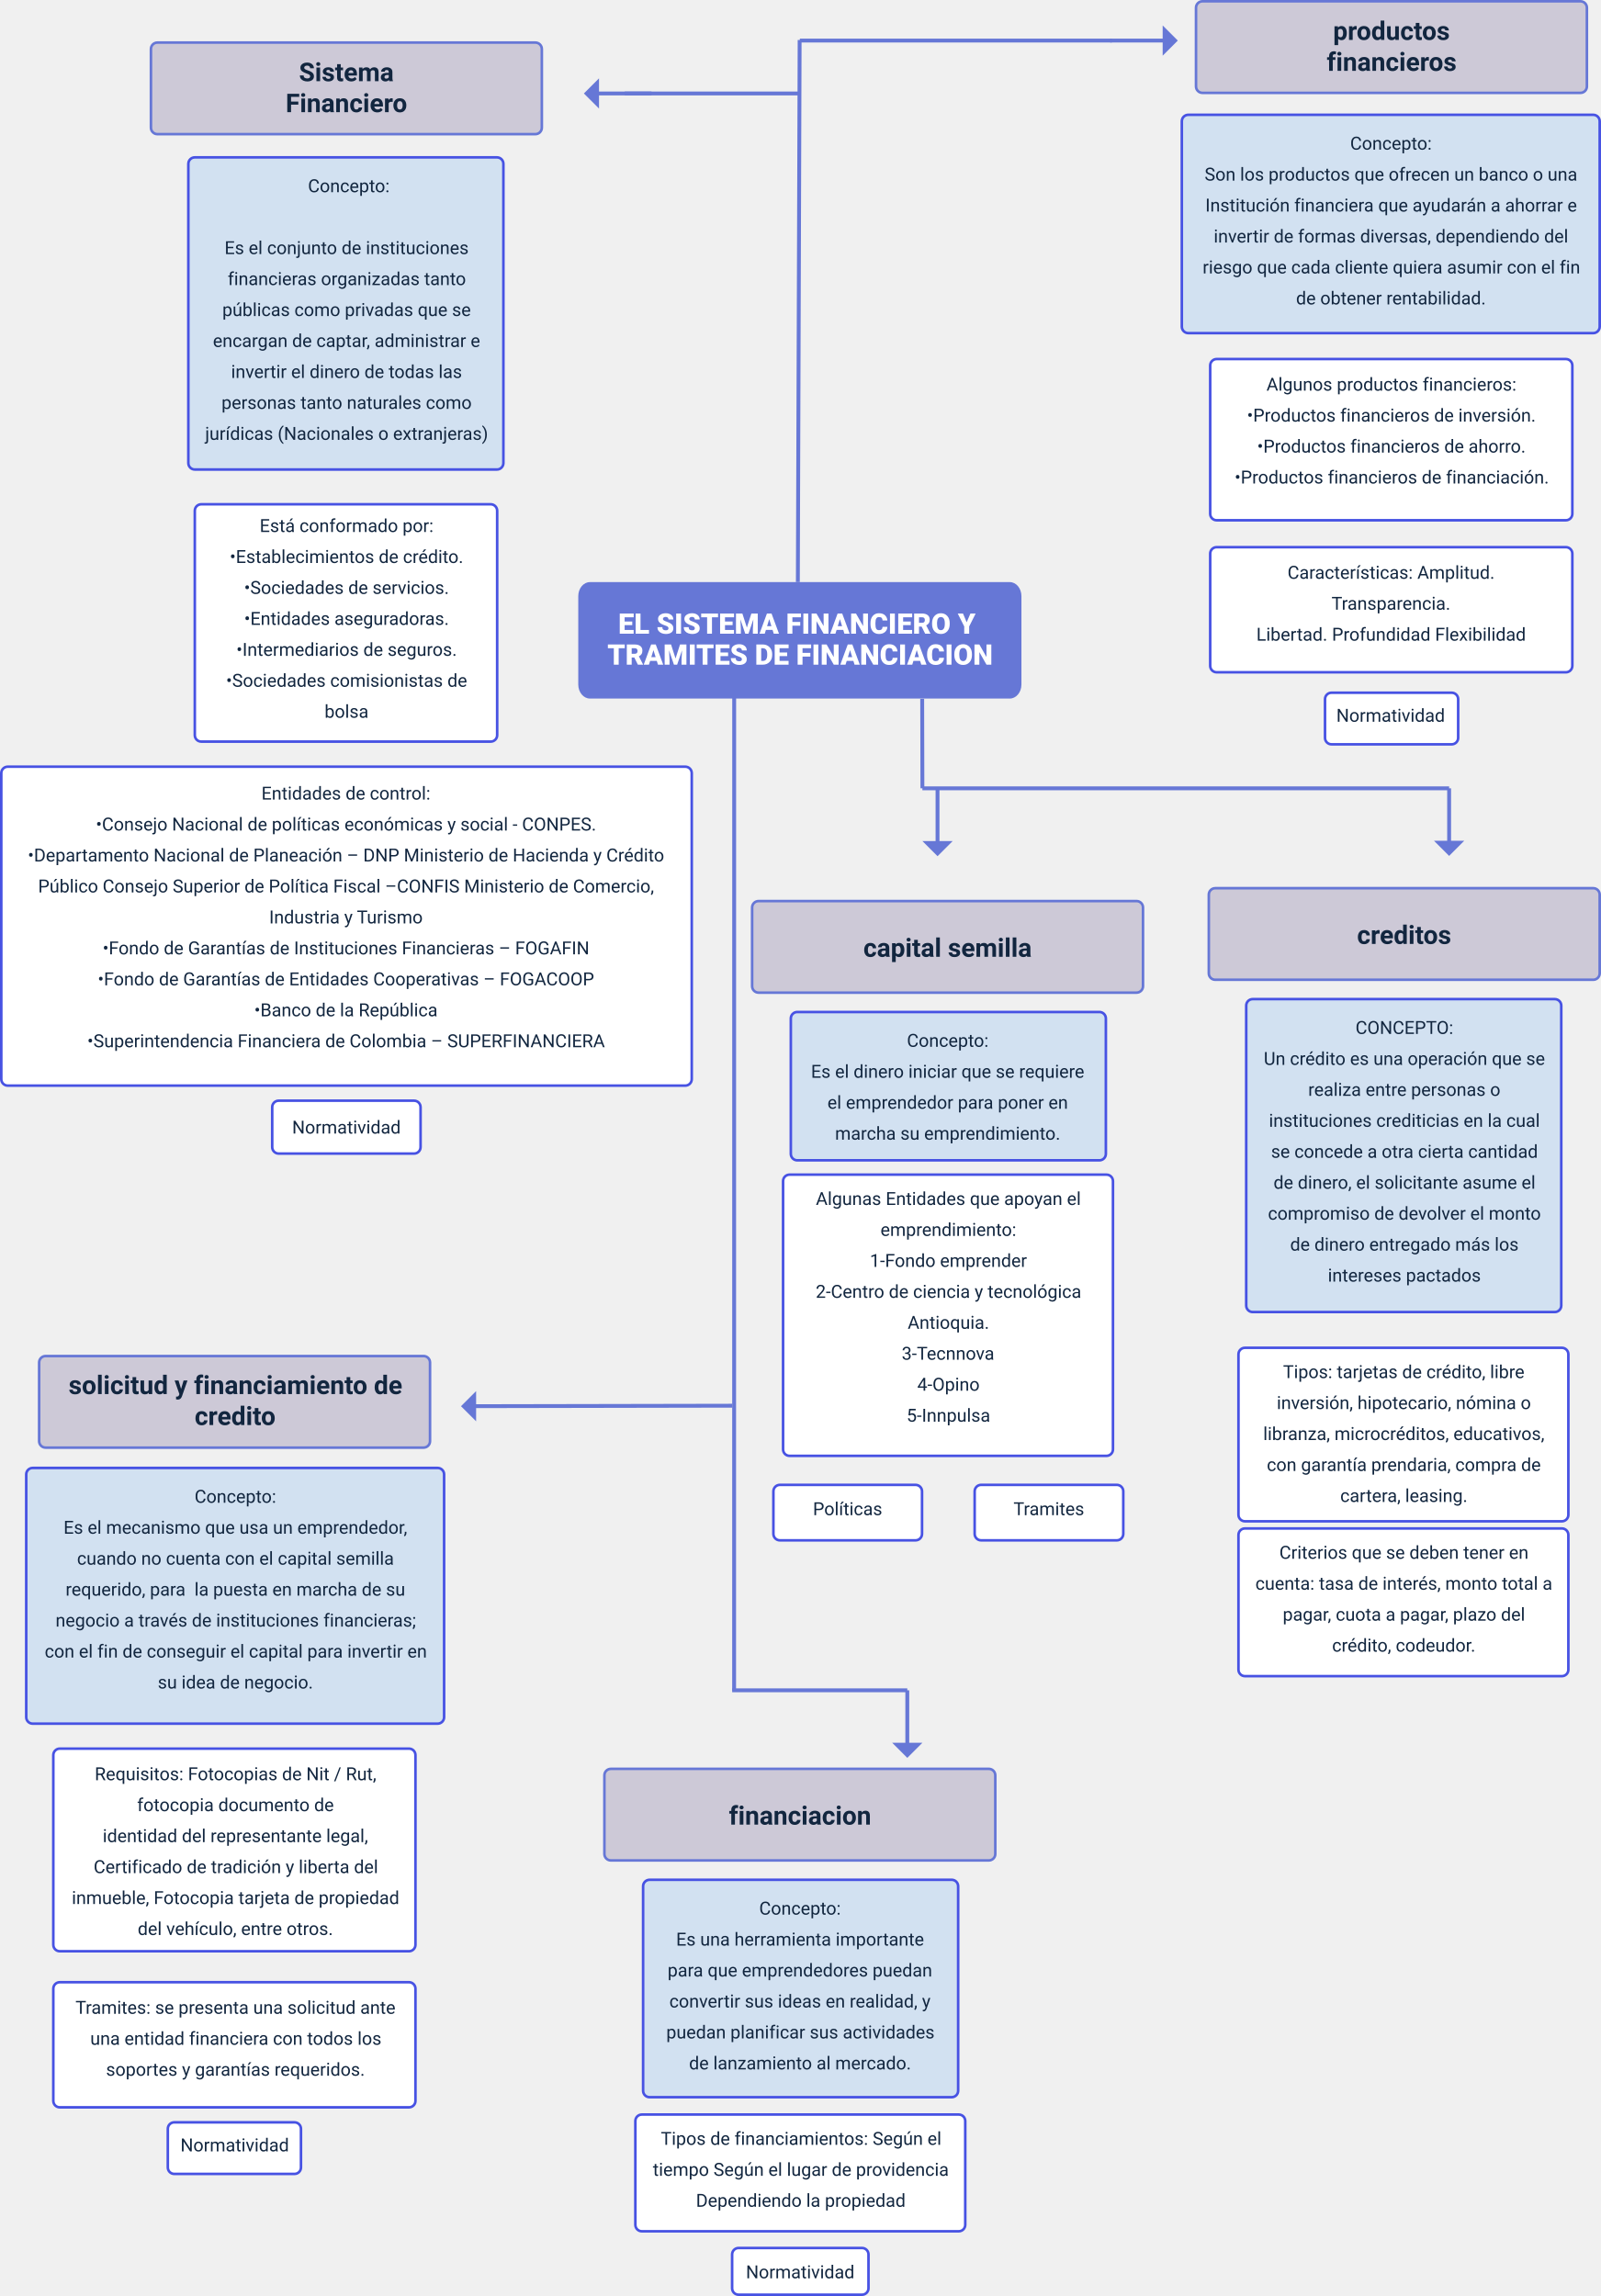
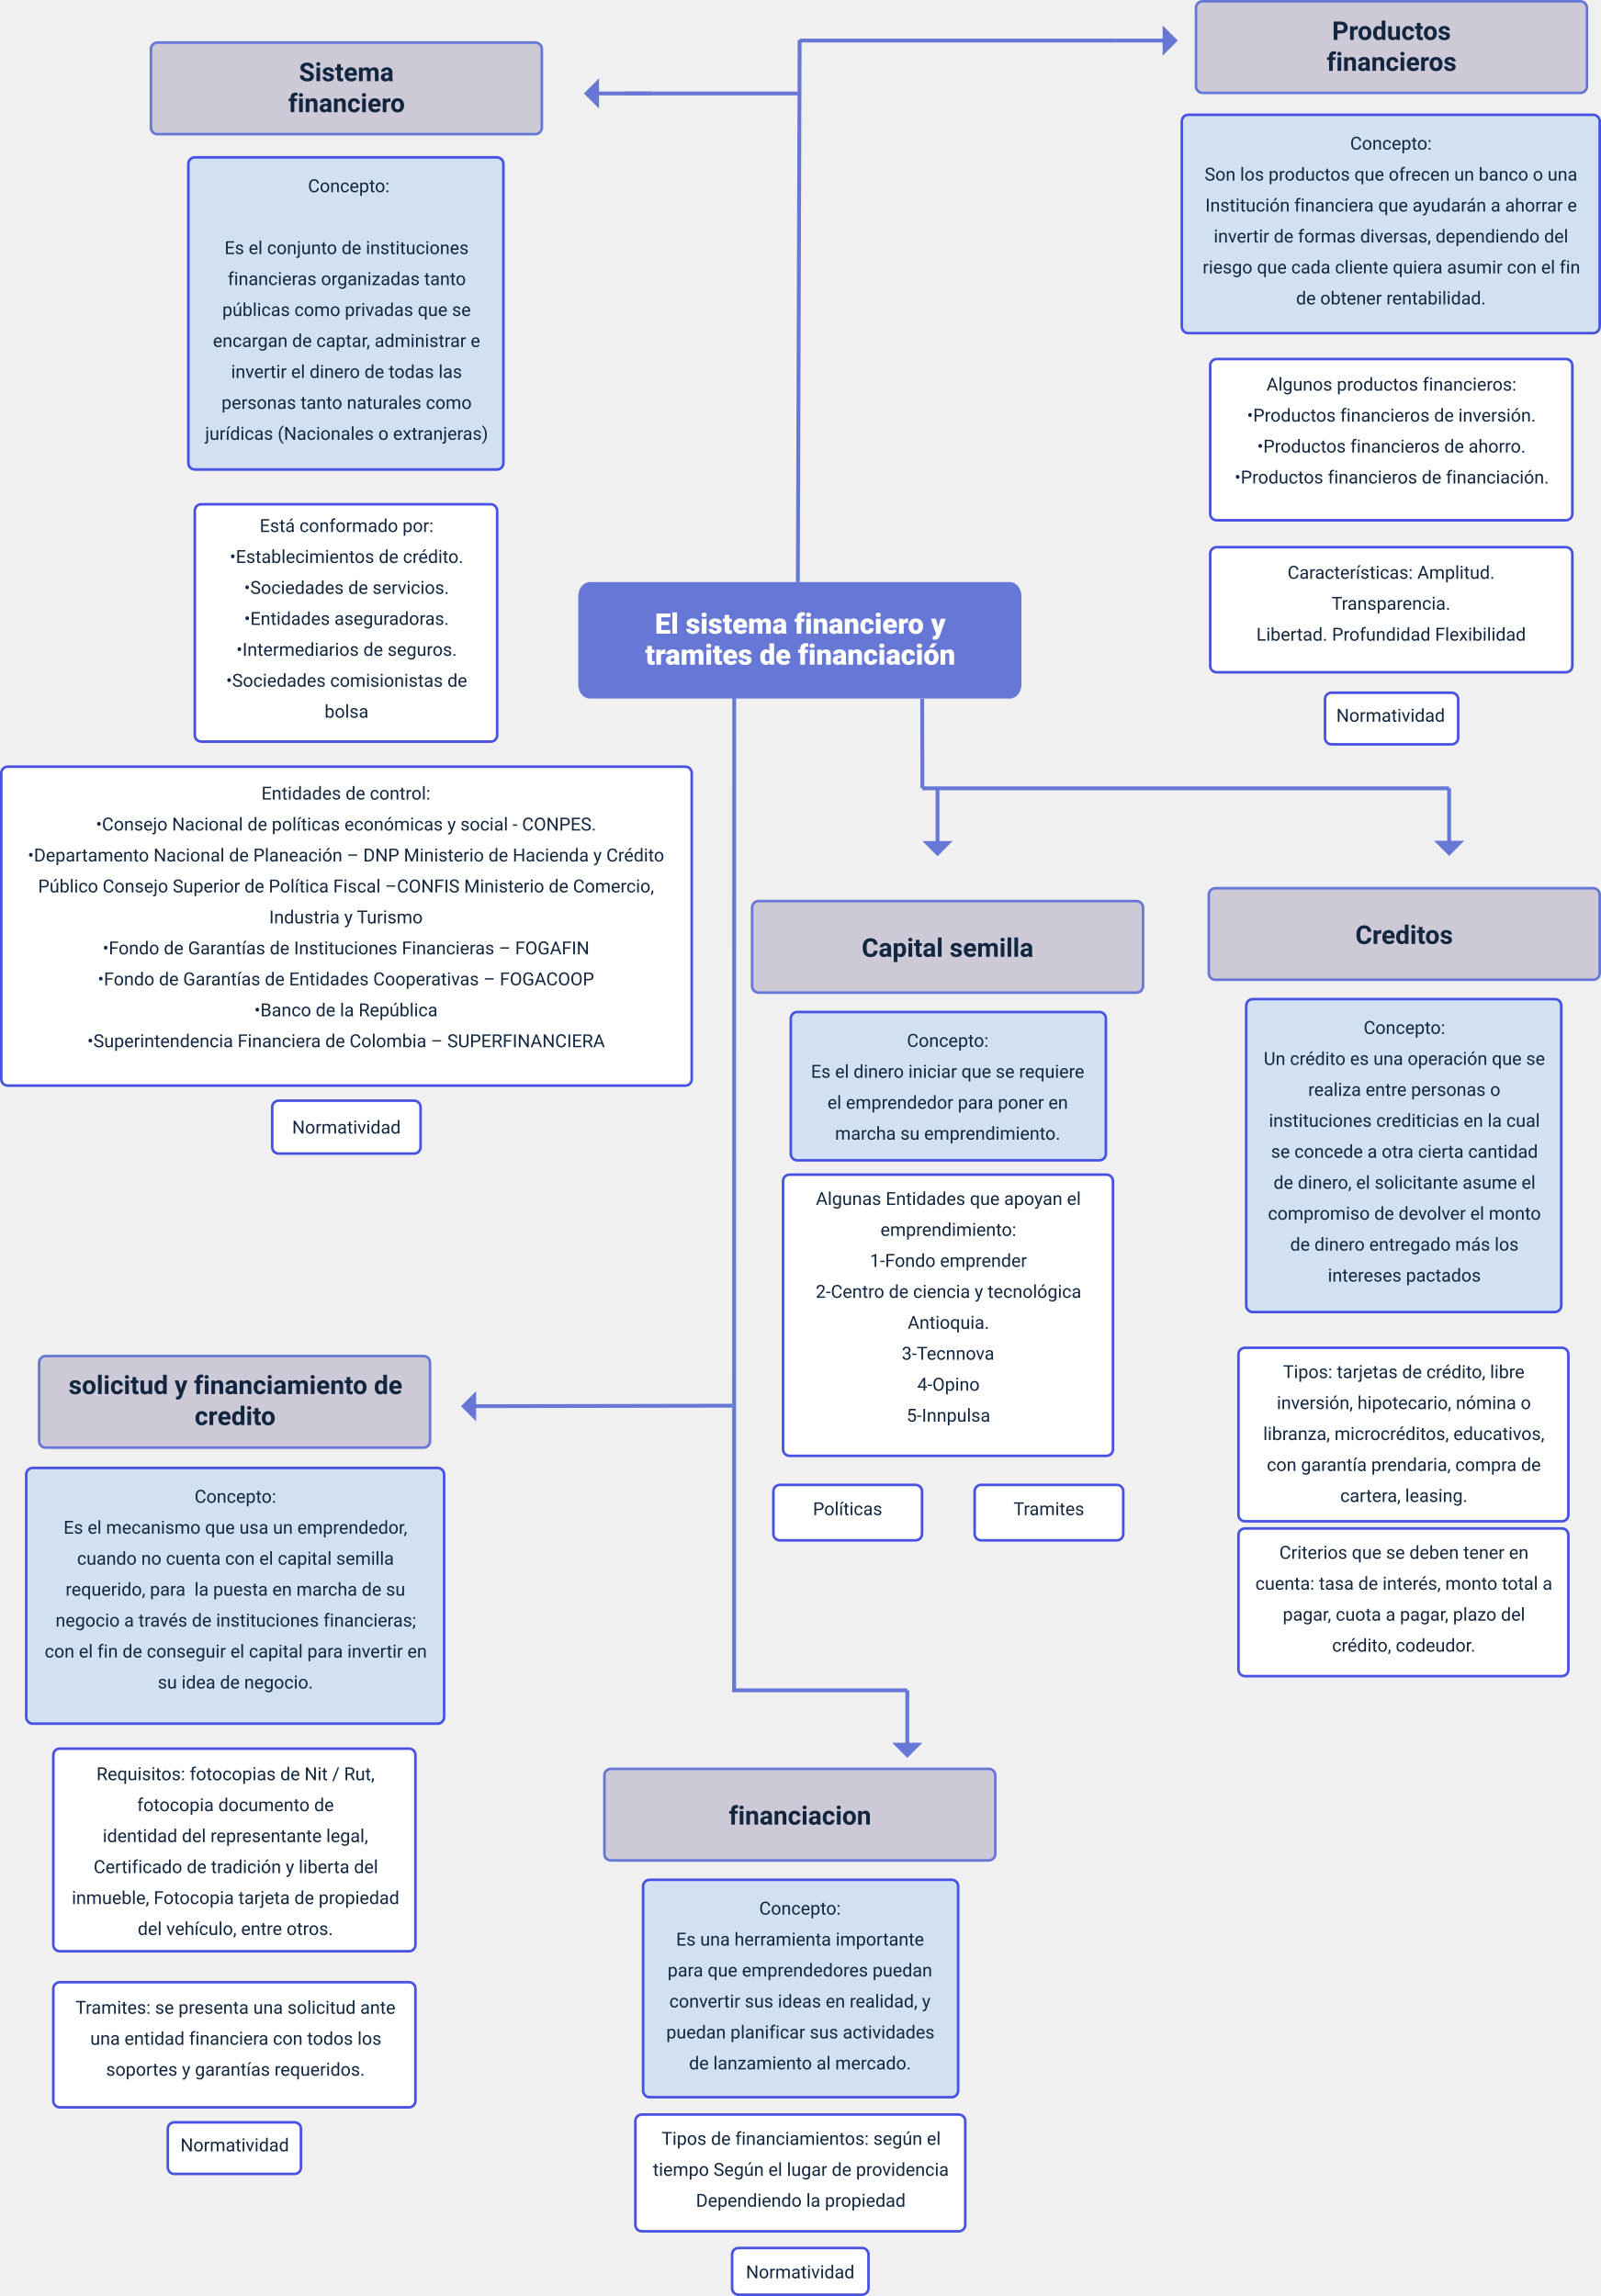
<svg xmlns="http://www.w3.org/2000/svg" width="1241" height="1779.99" viewBox="0 0 1241 1779.99">
  <g id="Grupo_163242" data-name="Grupo 163242" transform="translate(-180 -390)">
    <g id="Grupo_163103" data-name="Grupo 163103" transform="translate(-179.962 -365.817)">
      <rect id="Rectángulo_44193" data-name="Rectángulo 44193" width="303" height="71" rx="5" transform="translate(476.961 788.817)" fill="#cdc9d7" stroke="#6677d6" stroke-miterlimit="10" stroke-width="2" />
-       <text id="SISTEMA_FiNANCIERO" data-name="SISTEMA FiNANCIERO" transform="translate(552.462 797.756)" fill="#12263f" font-size="20" font-family="Roboto-Bold, Roboto" font-weight="700">
+       <text id="SISTEMA_fiNANCIERO" data-name="SISTEMA fiNANCIERO" transform="translate(552.462 797.756)" fill="#12263f" font-size="20" font-family="Roboto-Bold, Roboto" font-weight="700">
        <tspan x="39.253" y="21">Sistema </tspan>
-         <tspan x="28.907" y="45">Financiero</tspan>
+         <tspan x="30.953" y="45">financiero</tspan>
      </text>
      <rect id="Rectángulo_42407" data-name="Rectángulo 42407" width="244.21" height="242" rx="5" transform="translate(505.961 877.817)" fill="#d2e1f1" stroke="#4752e3" stroke-miterlimit="10" stroke-width="2" />
      <rect id="Rectángulo_44846" data-name="Rectángulo 44846" width="234.377" height="184" rx="5" transform="translate(510.962 1146.755)" fill="#fff" stroke="#4752e3" stroke-miterlimit="10" stroke-width="2" />
      <rect id="Rectángulo_44848" data-name="Rectángulo 44848" width="115" height="41" rx="5" transform="translate(570.961 1609.13)" fill="#fff" stroke="#4752e3" stroke-miterlimit="10" stroke-width="2" />
      <rect id="Rectángulo_44847" data-name="Rectángulo 44847" width="535.21" height="247.254" rx="5" transform="translate(360.962 1350.192)" fill="#fff" stroke="#4752e3" stroke-miterlimit="10" stroke-width="2" />
      <text id="_Concepto:_Es_el_conjunto_de_instituciones_financieras_organizadas_tanto_públicas_como_privadas_que_se_encargan_de_captar_administrar_e_invertir_el_dinero_de_todas_las_personas_tanto_naturales_como_jurídicas_Nacionales_o_extranjeras_" data-name=" Concepto:   Es el conjunto de instituciones financieras organizadas tanto públicas como privadas que se encargan de captar, administrar e invertir el dinero de todas las personas tanto naturales como jurídicas (Nacionales o extranjeras) " transform="translate(517.461 889.817)" fill="#12263f" font-size="14" font-family="Roboto-Regular, Roboto">
        <tspan x="77.756" y="15" xml:space="preserve"> Concepto:</tspan>
        <tspan x="111.105" y="39"> </tspan>
        <tspan x="16.564" y="63">Es el conjunto de instituciones </tspan>
        <tspan x="19.045" y="87">financieras organizadas tanto </tspan>
        <tspan x="14.828" y="111">públicas como privadas que se </tspan>
        <tspan x="7.53" y="135">encargan de captar, administrar e </tspan>
        <tspan x="21.623" y="159">invertir el dinero de todas las </tspan>
        <tspan x="14.199" y="183">personas tanto naturales como </tspan>
        <tspan x="1.498" y="207">jurídicas (Nacionales o extranjeras)</tspan>
      </text>
      <text id="Está_conformado_por:_Establecimientos_de_crédito._Sociedades_de_servicios._Entidades_aseguradoras._Intermediarios_de_seguros._Sociedades_comisionistas_de_bolsa_" data-name="Está conformado por: •Establecimientos de crédito. •Sociedades de servicios. •Entidades aseguradoras. •Intermediarios de seguros. •Sociedades comisionistas de bolsa " transform="translate(523.462 1153.255)" fill="#12263f" font-size="14" font-family="Roboto-Regular, Roboto">
        <tspan x="37.781" y="15">Está conformado por:</tspan>
        <tspan x="14.58" y="39">•Establecimientos de crédito.</tspan>
        <tspan x="25.743" y="63">•Sociedades de servicios.</tspan>
        <tspan x="25.784" y="87">•Entidades aseguradoras.</tspan>
        <tspan x="19.68" y="111">•Intermediarios de seguros.</tspan>
        <tspan x="11.723" y="135">•Sociedades comisionistas de </tspan>
        <tspan x="88.07" y="159">bolsa</tspan>
      </text>
      <text id="Normatividad" transform="translate(576.461 1619.63)" fill="#12263f" font-size="14" font-family="Roboto-Regular, Roboto">
        <tspan x="9.928" y="15">Normatividad</tspan>
      </text>
      <text id="Entidades_de_control:_Consejo_Nacional_de_políticas_económicas_y_social_-_CONPES._Departamento_Nacional_de_Planeación_DNP_Ministerio_de_Hacienda_y_Crédito_Público_Consejo_Superior_de_Política_Fiscal_CONFIS_Ministerio_de_Comercio_Industria_y_Turismo_" data-name="Entidades de control: •Consejo Nacional de políticas económicas y social - CONPES. •Departamento Nacional de Planeación – DNP Ministerio de Hacienda y Crédito Público Consejo Superior de Política Fiscal –CONFIS Ministerio de Comercio, Industria y Turismo •" transform="translate(372.462 1360.692)" fill="#12263f" font-size="14" font-family="Roboto-Regular, Roboto">
        <tspan x="190.144" y="15">Entidades de control:</tspan>
        <tspan x="61.803" y="39">•Consejo Nacional de políticas económicas y social - CONPES.</tspan>
        <tspan x="9.067" y="63">•Departamento Nacional de Planeación – DNP Ministerio de Hacienda y Crédito </tspan>
        <tspan x="17.038" y="87">Público Consejo Superior de Política Fiscal –CONFIS Ministerio de Comercio, </tspan>
        <tspan x="196.105" y="111">Industria y Turismo</tspan>
        <tspan x="67.066" y="135">•Fondo de Garantías de Instituciones Financieras – FOGAFIN</tspan>
        <tspan x="63.29" y="159">•Fondo de Garantías de Entidades Cooperativas – FOGACOOP</tspan>
        <tspan x="184.6" y="183">•Banco de la República</tspan>
        <tspan x="55.158" y="207">•Superintendencia Financiera de Colombia – SUPERFINANCIERA</tspan>
      </text>
    </g>
    <g id="Grupo_163104" data-name="Grupo 163104" transform="translate(980.247 -228.816)">
      <rect id="Rectángulo_44193-2" data-name="Rectángulo 44193" width="303" height="71" rx="5" transform="translate(126.833 619.816)" fill="#cdc9d7" stroke="#6677d6" stroke-miterlimit="10" stroke-width="2" />
      <text id="PRODUCTOS_FINANCIEROS" data-name="PRODUCTOS FINANCIEROS" transform="translate(202.333 628.755)" fill="#12263f" font-size="20" font-family="Roboto-Bold, Roboto" font-weight="700">
-         <tspan x="30.767" y="21">productos </tspan>
+         <tspan x="29.947" y="21">Productos </tspan>
        <tspan x="25.811" y="45">financieros</tspan>
      </text>
      <rect id="Rectángulo_44846-2" data-name="Rectángulo 44846" width="280.71" height="125" rx="5" transform="translate(137.833 897.165)" fill="#fff" stroke="#4752e3" stroke-miterlimit="10" stroke-width="2" />
      <rect id="Rectángulo_44849" data-name="Rectángulo 44849" width="280.71" height="97" rx="5" transform="translate(137.833 1043.009)" fill="#fff" stroke="#4752e3" stroke-miterlimit="10" stroke-width="2" />
      <rect id="Rectángulo_44848-2" data-name="Rectángulo 44848" width="103.21" height="40" rx="5" transform="translate(226.833 1155.852)" fill="#fff" stroke="#4752e3" stroke-miterlimit="10" stroke-width="2" />
      <text id="Algunos_productos_financieros:_Productos_financieros_de_inversión._Productos_financieros_de_ahorro._Productos_financieros_de_financiación._" data-name="Algunos productos financieros: •Productos financieros de inversión. •Productos financieros de ahorro. •Productos financieros de financiación. " transform="translate(147.333 906.665)" fill="#12263f" font-size="14" font-family="Roboto-Regular, Roboto">
        <tspan x="34.099" y="15">Algunos productos financieros:</tspan>
        <tspan x="19.039" y="39">•Productos financieros de inversión.</tspan>
        <tspan x="26.914" y="63">•Productos financieros de ahorro.</tspan>
        <tspan x="9.435" y="87">•Productos financieros de financiación.</tspan>
      </text>
      <text id="Características:_Amplitud._Transparencia._Libertad._Profundidad_Flexibilidad" data-name="Características: Amplitud. Transparencia. Libertad. Profundidad Flexibilidad" transform="translate(147.333 1052.509)" fill="#12263f" font-size="14" font-family="Roboto-Regular, Roboto">
        <tspan x="50.44" y="15">Características: Amplitud.</tspan>
        <tspan x="84.548" y="39">Transparencia.</tspan>
        <tspan x="26.295" y="63">Libertad. Profundidad Flexibilidad</tspan>
      </text>
      <text id="Normatividad-2" data-name="Normatividad" transform="translate(232.333 1163.352)" fill="#12263f" font-size="14" font-family="Roboto-Regular, Roboto">
        <tspan x="3.262" y="15">Normatividad</tspan>
      </text>
      <rect id="Rectángulo_44850" data-name="Rectángulo 44850" width="323.92" height="169.249" rx="5" transform="translate(115.833 707.82)" fill="#d2e1f1" stroke="#4752e3" stroke-miterlimit="10" stroke-width="2" />
      <text id="Concepto:_Son_los_productos_que_ofrecen_un_banco_o_una_Institución_financiera_que_ayudarán_a_ahorrar_e_invertir_de_formas_diversas_dependiendo_del_riesgo_que_cada_cliente_quiera_asumir_con_el_fin_de_obtener_rentabilidad._" data-name="Concepto: Son los productos que ofrecen un banco o una Institución financiera que ayudarán a ahorrar e invertir de formas diversas, dependiendo del riesgo que cada cliente quiera asumir con el fin de obtener rentabilidad. " transform="translate(126.333 719.82)" fill="#12263f" font-size="14" font-family="Roboto-Regular, Roboto">
        <tspan x="119.989" y="15">Concepto:</tspan>
        <tspan x="7.148" y="39">Son los productos que ofrecen un banco o una </tspan>
        <tspan x="7.698" y="63">Institución financiera que ayudarán a ahorrar e </tspan>
        <tspan x="14.206" y="87">invertir de formas diversas, dependiendo del </tspan>
        <tspan x="5.61" y="111">riesgo que cada cliente quiera asumir con el fin </tspan>
        <tspan x="78.026" y="135">de obtener rentabilidad.</tspan>
      </text>
    </g>
    <g id="Grupo_163108" data-name="Grupo 163108" transform="translate(61.741 827.209)">
      <rect id="Rectángulo_44193-3" data-name="Rectángulo 44193" width="303" height="71" rx="5" transform="translate(148.592 614.07)" fill="#cdc9d7" stroke="#6677d6" stroke-miterlimit="10" stroke-width="2" />
      <text id="SOLICITUD_Y_FINANCIAMIENTO_DE_CREDITO" data-name="SOLICITUD Y FINANCIAMIENTO DE CREDITO" transform="translate(168.091 622.57)" fill="#12263f" font-size="20" font-family="Roboto-Bold, Roboto" font-weight="700">
        <tspan x="3.317" y="21">solicitud y financiamiento de </tspan>
        <tspan x="101.056" y="45">credito</tspan>
      </text>
      <rect id="Rectángulo_44846-3" data-name="Rectángulo 44846" width="280.71" height="157.098" rx="5" transform="translate(159.592 918.417)" fill="#fff" stroke="#4752e3" stroke-miterlimit="10" stroke-width="2" />
      <rect id="Rectángulo_44849-2" data-name="Rectángulo 44849" width="280.71" height="97" rx="5" transform="translate(159.592 1099.515)" fill="#fff" stroke="#4752e3" stroke-miterlimit="10" stroke-width="2" />
      <rect id="Rectángulo_44848-3" data-name="Rectángulo 44848" width="103.21" height="40" rx="5" transform="translate(248.342 1208.142)" fill="#fff" stroke="#4752e3" stroke-miterlimit="10" stroke-width="2" />
-       <text id="Requisitos:_Fotocopias_de_Nit_Rut_fotocopia_documento_de_identidad_del_representante_legal_Certificado_de_tradición_y_liberta_del_inmueble_Fotocopia_tarjeta_de_propiedad_del_vehículo_entre_otros." data-name="Requisitos: Fotocopias de Nit / Rut, fotocopia documento de identidad del representante legal, Certificado de tradición y liberta del inmueble, Fotocopia tarjeta de propiedad del vehículo, entre otros." transform="translate(170.091 927.917)" fill="#12263f" font-size="14" font-family="Roboto-Regular, Roboto">
-         <tspan x="21.579" y="15">Requisitos: Fotocopias de Nit / Rut, </tspan>
+       <text id="Requisitos:_fotocopias_de_Nit_Rut_fotocopia_documento_de_identidad_del_representante_legal_Certificado_de_tradición_y_liberta_del_inmueble_Fotocopia_tarjeta_de_propiedad_del_vehículo_entre_otros." data-name="Requisitos: fotocopias de Nit / Rut, fotocopia documento de identidad del representante legal, Certificado de tradición y liberta del inmueble, Fotocopia tarjeta de propiedad del vehículo, entre otros." transform="translate(170.091 927.917)" fill="#12263f" font-size="14" font-family="Roboto-Regular, Roboto">
+         <tspan x="22.946" y="15">Requisitos: fotocopias de Nit / Rut, </tspan>
        <tspan x="54.442" y="39">fotocopia documento de</tspan>
        <tspan x="27.779" y="63">identidad del representante legal, </tspan>
        <tspan x="20.745" y="87">Certificado de tradición y liberta del </tspan>
        <tspan x="3.822" y="111">inmueble, Fotocopia tarjeta de propiedad </tspan>
        <tspan x="54.883" y="135">del vehículo, entre otros.</tspan>
      </text>
      <text id="Tramites:_se_presenta_una_solicitud_ante_una_entidad_financiera_con_todos_los_soportes_y_garantías_requeridos." data-name="Tramites: se presenta una solicitud ante una entidad financiera con todos los soportes y garantías requeridos." transform="translate(170.091 1109.015)" fill="#12263f" font-size="14" font-family="Roboto-Regular, Roboto">
        <tspan x="6.663" y="15">Tramites: se presenta una solicitud ante </tspan>
        <tspan x="18.116" y="39">una entidad financiera con todos los </tspan>
        <tspan x="30.339" y="63">soportes y garantías requeridos.</tspan>
      </text>
      <text id="Normatividad-3" data-name="Normatividad" transform="translate(254.842 1215.642)" fill="#12263f" font-size="14" font-family="Roboto-Regular, Roboto">
        <tspan x="3.262" y="15">Normatividad</tspan>
      </text>
      <rect id="Rectángulo_44850-2" data-name="Rectángulo 44850" width="323.92" height="198.249" rx="5" transform="translate(138.591 700.82)" fill="#d2e1f1" stroke="#4752e3" stroke-miterlimit="10" stroke-width="2" />
      <text id="Concepto:_Es_el_mecanismo_que_usa_un_emprendedor_cuando_no_cuenta_con_el_capital_semilla_requerido_para_la_puesta_en_marcha_de_su_negocio_a_través_de_instituciones_financieras_con_el_fin_de_conseguir_el_capital_para_invertir_en_su_idea_de_negocio._" data-name="Concepto: Es el mecanismo que usa un emprendedor, cuando no cuenta con el capital semilla requerido, para  la puesta en marcha de su negocio a través de instituciones financieras; con el fin de conseguir el capital para invertir en su idea de negocio. " transform="translate(149.092 712.82)" fill="#12263f" font-size="14" font-family="Roboto-Regular, Roboto">
        <tspan x="119.989" y="15">Concepto:</tspan>
        <tspan x="18.427" y="39">Es el mecanismo que usa un emprendedor, </tspan>
        <tspan x="28.859" y="63">cuando no cuenta con el capital semilla </tspan>
        <tspan x="19.989" y="87" xml:space="preserve">requerido, para  la puesta en marcha de su </tspan>
        <tspan x="12.203" y="111">negocio a través de instituciones financieras; </tspan>
        <tspan x="3.802" y="135">con el fin de conseguir el capital para invertir en </tspan>
        <tspan x="91.432" y="159">su idea de negocio. </tspan>
      </text>
    </g>
    <g id="Grupo_163105" data-name="Grupo 163105" transform="translate(847.457 875.18)">
      <rect id="Rectángulo_44193-4" data-name="Rectángulo 44193" width="303" height="71" rx="5" transform="translate(-84.457 213.373)" fill="#cdc9d7" stroke="#6677d6" stroke-miterlimit="10" stroke-width="2" />
      <text id="CAPITAL_SEMILLA" data-name="CAPITAL SEMILLA" transform="translate(-8.958 235.593)" fill="#12263f" font-size="20" font-family="Roboto-Bold, Roboto" font-weight="700">
-         <tspan x="10.738" y="21">capital semilla</tspan>
+         <tspan x="9.41" y="21">Capital semilla</tspan>
      </text>
      <rect id="Rectángulo_44846-4" data-name="Rectángulo 44846" width="255.71" height="218" rx="5" transform="translate(-60.457 425.474)" fill="#fff" stroke="#4752e3" stroke-miterlimit="10" stroke-width="2" />
      <text id="Algunas_Entidades_que_apoyan_el_emprendimiento:_1-Fondo_emprender_2-Centro_de_ciencia_y_tecnológica_Antioquia._3-Tecnnova_4-Opino_5-Innpulsa_" data-name="Algunas Entidades que apoyan el emprendimiento: 1-Fondo emprender 2-Centro de ciencia y tecnológica Antioquia. 3-Tecnnova 4-Opino 5-Innpulsa " transform="translate(-49.957 433.974)" fill="#12263f" font-size="14" font-family="Roboto-Regular, Roboto">
        <tspan x="14.895" y="15">Algunas Entidades que apoyan el </tspan>
        <tspan x="64.999" y="39">emprendimiento:</tspan>
        <tspan x="56.745" y="63">1-Fondo emprender</tspan>
        <tspan x="14.792" y="87">2-Centro de ciencia y tecnológica </tspan>
        <tspan x="86.074" y="111">Antioquia.</tspan>
        <tspan x="81.443" y="135">3-Tecnnova</tspan>
        <tspan x="93.512" y="159">4-Opino</tspan>
        <tspan x="85.274" y="183">5-Innpulsa </tspan>
      </text>
      <rect id="Rectángulo_44848-4" data-name="Rectángulo 44848" width="115.21" height="43" rx="5" transform="translate(-67.957 665.973)" fill="#fff" stroke="#4752e3" stroke-miterlimit="10" stroke-width="2" />
      <rect id="Rectángulo_44851" data-name="Rectángulo 44851" width="115.21" height="43" rx="5" transform="translate(88.043 665.973)" fill="#fff" stroke="#4752e3" stroke-miterlimit="10" stroke-width="2" />
      <text id="Políticas" transform="translate(-57.457 674.473)" fill="#12263f" font-size="14" font-family="Roboto-Regular, Roboto">
        <tspan x="20.142" y="15">Políticas</tspan>
      </text>
      <text id="Tramites" transform="translate(98.543 674.473)" fill="#12263f" font-size="14" font-family="Roboto-Regular, Roboto">
        <tspan x="19.602" y="15">Tramites</tspan>
      </text>
      <rect id="Rectángulo_44850-3" data-name="Rectángulo 44850" width="244.21" height="115" rx="5" transform="translate(-54.457 299.373)" fill="#d2e1f1" stroke="#4752e3" stroke-miterlimit="10" stroke-width="2" />
      <text id="Concepto:_Es_el_dinero_iniciar_que_se_requiere_el_emprendedor_para_poner_en_marcha_su_emprendimiento." data-name="Concepto: Es el dinero iniciar que se requiere el emprendedor para poner en marcha su emprendimiento." transform="translate(-43.957 311.373)" fill="#12263f" font-size="14" font-family="Roboto-Regular, Roboto">
        <tspan x="79.489" y="15">Concepto:</tspan>
        <tspan x="5.141" y="39">Es el dinero iniciar que se requiere </tspan>
        <tspan x="17.887" y="63">el emprendedor para poner en </tspan>
        <tspan x="23.783" y="87">marcha su emprendimiento.</tspan>
      </text>
    </g>
    <g id="Grupo_163106" data-name="Grupo 163106" transform="translate(1008.29 734.199)">
      <rect id="Rectángulo_44193-5" data-name="Rectángulo 44193" width="303" height="71" rx="5" transform="translate(108.71 344.373)" fill="#cdc9d7" stroke="#6677d6" stroke-miterlimit="10" stroke-width="2" />
      <text id="CREDITOS" transform="translate(184.21 366.593)" fill="#12263f" font-size="20" font-family="Roboto-Bold, Roboto" font-weight="700">
-         <tspan x="39.415" y="21">creditos</tspan>
+         <tspan x="38.086" y="21">Creditos</tspan>
      </text>
      <rect id="Rectángulo_44846-5" data-name="Rectángulo 44846" width="255.71" height="134.5" rx="5" transform="translate(131.709 700.692)" fill="#fff" stroke="#4752e3" stroke-miterlimit="10" stroke-width="2" />
      <rect id="Rectángulo_44852" data-name="Rectángulo 44852" width="255.71" height="114.5" rx="5" transform="translate(131.709 840.742)" fill="#fff" stroke="#4752e3" stroke-miterlimit="10" stroke-width="2" />
      <text id="Tipos:_tarjetas_de_crédito_libre_inversión_hipotecario_nómina_o_libranza_microcréditos_educativos_con_garantía_prendaria_compra_de_cartera_leasing." data-name="Tipos: tarjetas de crédito, libre inversión, hipotecario, nómina o libranza, microcréditos, educativos, con garantía prendaria, compra de cartera, leasing." transform="translate(142.21 709.192)" fill="#12263f" font-size="14" font-family="Roboto-Regular, Roboto">
        <tspan x="24.059" y="15">Tipos: tarjetas de crédito, libre </tspan>
        <tspan x="19.178" y="39">inversión, hipotecario, nómina o </tspan>
        <tspan x="8.664" y="63">libranza, microcréditos, educativos, </tspan>
        <tspan x="11.47" y="87">con garantía prendaria, compra de </tspan>
        <tspan x="68.359" y="111">cartera, leasing.</tspan>
      </text>
      <text id="Criterios_que_se_deben_tener_en_cuenta:_tasa_de_interés_monto_total_a_pagar_cuota_a_pagar_plazo_del_crédito_codeudor." data-name="Criterios que se deben tener en cuenta: tasa de interés, monto total a pagar, cuota a pagar, plazo del crédito, codeudor." transform="translate(142.21 849.242)" fill="#12263f" font-size="14" font-family="Roboto-Regular, Roboto">
        <tspan x="21.191" y="15">Criterios que se deben tener en </tspan>
        <tspan x="2.59" y="39">cuenta: tasa de interés, monto total a </tspan>
        <tspan x="23.806" y="63">pagar, cuota a pagar, plazo del </tspan>
        <tspan x="62.06" y="87">crédito, codeudor.</tspan>
      </text>
      <rect id="Rectángulo_44850-4" data-name="Rectángulo 44850" width="244.21" height="242.6" rx="5" transform="translate(137.709 430.373)" fill="#d2e1f1" stroke="#4752e3" stroke-miterlimit="10" stroke-width="2" />
      <text id="CONCEPTO:_Un_crédito_es_una_operación_que_se_realiza_entre_personas_o_instituciones_crediticias_en_la_cual_se_concede_a_otra_cierta_cantidad_de_dinero_el_solicitante_asume_el_compromiso_de_devolver_el_monto_de_dinero_entregado_más_los_intereses_pactados" data-name="CONCEPTO: Un crédito es una operación que se realiza entre personas o instituciones crediticias en la cual se concede a otra cierta cantidad de dinero, el solicitante asume el compromiso de devolver el monto de dinero entregado más los intereses pactados" transform="translate(149.209 442.373)" fill="#12263f" font-size="14" font-family="Roboto-Regular, Roboto">
-         <tspan x="73.207" y="15">CONCEPTO:</tspan>
+         <tspan x="79.489" y="15">Concepto:</tspan>
        <tspan x="2.113" y="39">Un crédito es una operación que se </tspan>
        <tspan x="36.535" y="63">realiza entre personas o </tspan>
        <tspan x="6.078" y="87">instituciones crediticias en la cual </tspan>
        <tspan x="7.722" y="111">se concede a otra cierta cantidad </tspan>
        <tspan x="9.653" y="135">de dinero, el solicitante asume el </tspan>
        <tspan x="5.353" y="159">compromiso de devolver el monto </tspan>
        <tspan x="22.545" y="183">de dinero entregado más los </tspan>
        <tspan x="51.769" y="207">intereses pactados</tspan>
      </text>
    </g>
    <g id="Grupo_163107" data-name="Grupo 163107" transform="translate(729.667 1547.942)">
      <rect id="Rectángulo_44193-6" data-name="Rectángulo 44193" width="303" height="71" rx="5" transform="translate(-81.167 213.373)" fill="#cdc9d7" stroke="#6677d6" stroke-miterlimit="10" stroke-width="2" />
      <text id="FINANCIACION" transform="translate(-5.667 235.593)" fill="#12263f" font-size="20" font-family="Roboto-Bold, Roboto" font-weight="700">
        <tspan x="21.001" y="21">financiacion</tspan>
      </text>
      <rect id="Rectángulo_44846-6" data-name="Rectángulo 44846" width="255.71" height="90.5" rx="5" transform="translate(-57.167 481.374)" fill="#fff" stroke="#4752e3" stroke-miterlimit="10" stroke-width="2" />
      <rect id="Rectángulo_44852-2" data-name="Rectángulo 44852" width="105.71" height="36.225" rx="5" transform="translate(17.833 584.823)" fill="#fff" stroke="#4752e3" stroke-miterlimit="10" stroke-width="2" />
-       <text id="Tipos_de_financiamientos:_Según_el_tiempo_Según_el_lugar_de_providencia_Dependiendo_la_propiedad" data-name="Tipos de financiamientos: Según el tiempo Según el lugar de providencia Dependiendo la propiedad" transform="translate(-46.667 489.874)" fill="#12263f" font-size="14" font-family="Roboto-Regular, Roboto">
-         <tspan x="9.259" y="15">Tipos de financiamientos: Según el </tspan>
+       <text id="Tipos_de_financiamientos:_según_el_tiempo_Según_el_lugar_de_providencia_Dependiendo_la_propiedad" data-name="Tipos de financiamientos: según el tiempo Según el lugar de providencia Dependiendo la propiedad" transform="translate(-46.667 489.874)" fill="#12263f" font-size="14" font-family="Roboto-Regular, Roboto">
+         <tspan x="9.802" y="15">Tipos de financiamientos: según el </tspan>
        <tspan x="3.072" y="39">tiempo Según el lugar de providencia </tspan>
        <tspan x="36.483" y="63">Dependiendo la propiedad</tspan>
      </text>
      <text id="Normatividad-4" data-name="Normatividad" transform="translate(28.333 593.323)" fill="#12263f" font-size="14" font-family="Roboto-Regular, Roboto">
        <tspan x="0.179" y="15">Normatividad</tspan>
      </text>
      <rect id="Rectángulo_44850-5" data-name="Rectángulo 44850" width="244.21" height="168.551" rx="5" transform="translate(-51.167 299.373)" fill="#d2e1f1" stroke="#4752e3" stroke-miterlimit="10" stroke-width="2" />
      <text id="Concepto:_Es_una_herramienta_importante_para_que_emprendedores_puedan_convertir_sus_ideas_en_realidad_y_puedan_planificar_sus_actividades_de_lanzamiento_al_mercado." data-name="Concepto: Es una herramienta importante para que emprendedores puedan convertir sus ideas en realidad, y puedan planificar sus actividades de lanzamiento al mercado." transform="translate(-40.667 311.373)" fill="#12263f" font-size="14" font-family="Roboto-Regular, Roboto">
        <tspan x="79.489" y="15">Concepto:</tspan>
        <tspan x="15.074" y="39">Es una herramienta importante </tspan>
        <tspan x="8.48" y="63">para que emprendedores puedan </tspan>
        <tspan x="9.837" y="87">convertir sus ideas en realidad, y </tspan>
        <tspan x="7.438" y="111">puedan planificar sus actividades </tspan>
        <tspan x="25.082" y="135">de lanzamiento al mercado.</tspan>
      </text>
    </g>
    <g id="Grupo_163109" data-name="Grupo 163109" transform="translate(0 -46.537)">
      <path id="Trazado_175080" data-name="Trazado 175080" d="M9.04,0H334.477c4.993,0,9.04,4.869,9.04,10.876V79.4c0,6.007-4.047,10.876-9.04,10.876H9.04C4.047,90.273,0,85.4,0,79.4V10.876C0,4.869,4.047,0,9.04,0Z" transform="translate(628.241 887.816)" fill="#6677d6" />
-       <text id="EL_SISTEMA_FINANCIERO_Y_TRAMITES_DE_FINANCIACION" data-name="EL SISTEMA FINANCIERO Y TRAMITES DE FINANCIACION" transform="translate(648.241 904.816)" fill="#fff" font-size="22" font-family="Roboto-Black, Roboto" font-weight="800">
-         <tspan x="10.973" y="23">EL SISTEMA FINANCIERO Y </tspan>
-         <tspan x="2.562" y="47">TRAMITES DE FINANCIACION</tspan>
+       <text id="EL_SISTEMA_FINANCIERO_Y_TRAMITES_DE_FINANCIACIóN" data-name="EL SISTEMA FINANCIERO Y TRAMITES DE FINANCIACIóN" transform="translate(648.241 904.816)" fill="#fff" font-size="22" font-family="Roboto-Black, Roboto" font-weight="800">
+         <tspan x="39.423" y="23">El sistema financiero y </tspan>
+         <tspan x="31.898" y="47">tramites de financiación</tspan>
      </text>
    </g>
    <g id="Grupo_163111" data-name="Grupo 163111" transform="translate(17412.598 11422.791)">
      <path id="Trazado_201375" data-name="Trazado 201375" d="M23.438,11.719H0L11.719,0Z" transform="translate(-16517.598 -9669.989) rotate(180)" fill="#6677d6" />
      <line id="Línea_542" data-name="Línea 542" x1="0.052" y2="780.739" transform="translate(-16663.551 -10502.888)" fill="none" stroke="#6677d6" stroke-width="3" />
      <line id="Línea_543" data-name="Línea 543" x1="135.734" transform="translate(-16665.051 -9722.382)" fill="none" stroke="#6677d6" stroke-width="3" />
      <line id="Línea_544" data-name="Línea 544" y2="46.876" transform="translate(-16529.316 -9722.382)" fill="none" stroke="#6677d6" stroke-width="3" />
    </g>
    <g id="Grupo_163112" data-name="Grupo 163112" transform="translate(0 -46.537)">
      <path id="Trazado_201376" data-name="Trazado 201376" d="M23.438,11.719H0L11.719,0Z" transform="translate(537.337 1538.421) rotate(-90)" fill="#6677d6" />
      <line id="Línea_545" data-name="Línea 545" x1="204.693" y2="0.386" transform="translate(542.854 1526.316)" fill="none" stroke="#6677d6" stroke-width="3" />
    </g>
    <line id="Línea_546" data-name="Línea 546" x1="408.281" transform="translate(895 1001.152)" fill="none" stroke="#6677d6" stroke-width="3" />
    <g id="Grupo_163114" data-name="Grupo 163114" transform="translate(0 -46.537)">
      <path id="Trazado_201377" data-name="Trazado 201377" d="M23.438,11.719H0L11.719,0Z" transform="translate(1315 1100.082) rotate(180)" fill="#6677d6" />
      <line id="Línea_547" data-name="Línea 547" y2="46.876" transform="translate(1303.281 1047.689)" fill="none" stroke="#6677d6" stroke-width="3" />
    </g>
    <line id="Línea_548" data-name="Línea 548" x2="0.167" y2="69.373" transform="translate(894.833 931.779)" fill="none" stroke="#6677d6" stroke-width="3" />
    <g id="Grupo_163113" data-name="Grupo 163113" transform="translate(0 -46.537)">
      <path id="Trazado_201378" data-name="Trazado 201378" d="M23.438,11.719H0L11.719,0Z" transform="translate(918.438 1100.309) rotate(180)" fill="#6677d6" />
      <line id="Línea_549" data-name="Línea 549" y2="46.876" transform="translate(906.719 1047.916)" fill="none" stroke="#6677d6" stroke-width="3" />
    </g>
    <g id="Grupo_163115" data-name="Grupo 163115" transform="translate(-15865.05 -9661.609) rotate(180)">
      <line id="Línea_542-2" data-name="Línea 542" x1="1.384" y2="420.261" transform="translate(-16664.883 -10502.887)" fill="none" stroke="#6677d6" stroke-width="3" />
      <line id="Línea_543-2" data-name="Línea 543" x1="135.734" transform="translate(-16665.051 -10124.061)" fill="none" stroke="#6677d6" stroke-width="3" />
      <g id="Grupo_163116" data-name="Grupo 163116" transform="translate(-16550.051 -10112.341) rotate(-90)">
        <path id="Trazado_201375-2" data-name="Trazado 201375" d="M23.438,11.719H0L11.719,0Z" transform="translate(23.438 52.393) rotate(180)" fill="#6677d6" />
        <line id="Línea_544-2" data-name="Línea 544" y2="46.876" transform="translate(11.719)" fill="none" stroke="#6677d6" stroke-width="3" />
      </g>
      <path id="Trazado_201379" data-name="Trazado 201379" d="M221.854,0H-20" transform="translate(-16685.049 -10083.058) rotate(180)" fill="none" stroke="#6677d6" stroke-width="3" />
      <g id="Grupo_163117" data-name="Grupo 163117" transform="translate(-16905.613 -10094.777) rotate(90)">
        <path id="Trazado_201375-3" data-name="Trazado 201375" d="M23.438,11.719H0L11.719,0Z" transform="translate(23.438 52.393) rotate(180)" fill="#6677d6" />
        <line id="Línea_544-3" data-name="Línea 544" y2="46.876" transform="translate(11.719 0)" fill="none" stroke="#6677d6" stroke-width="3" />
      </g>
    </g>
  </g>
</svg>
